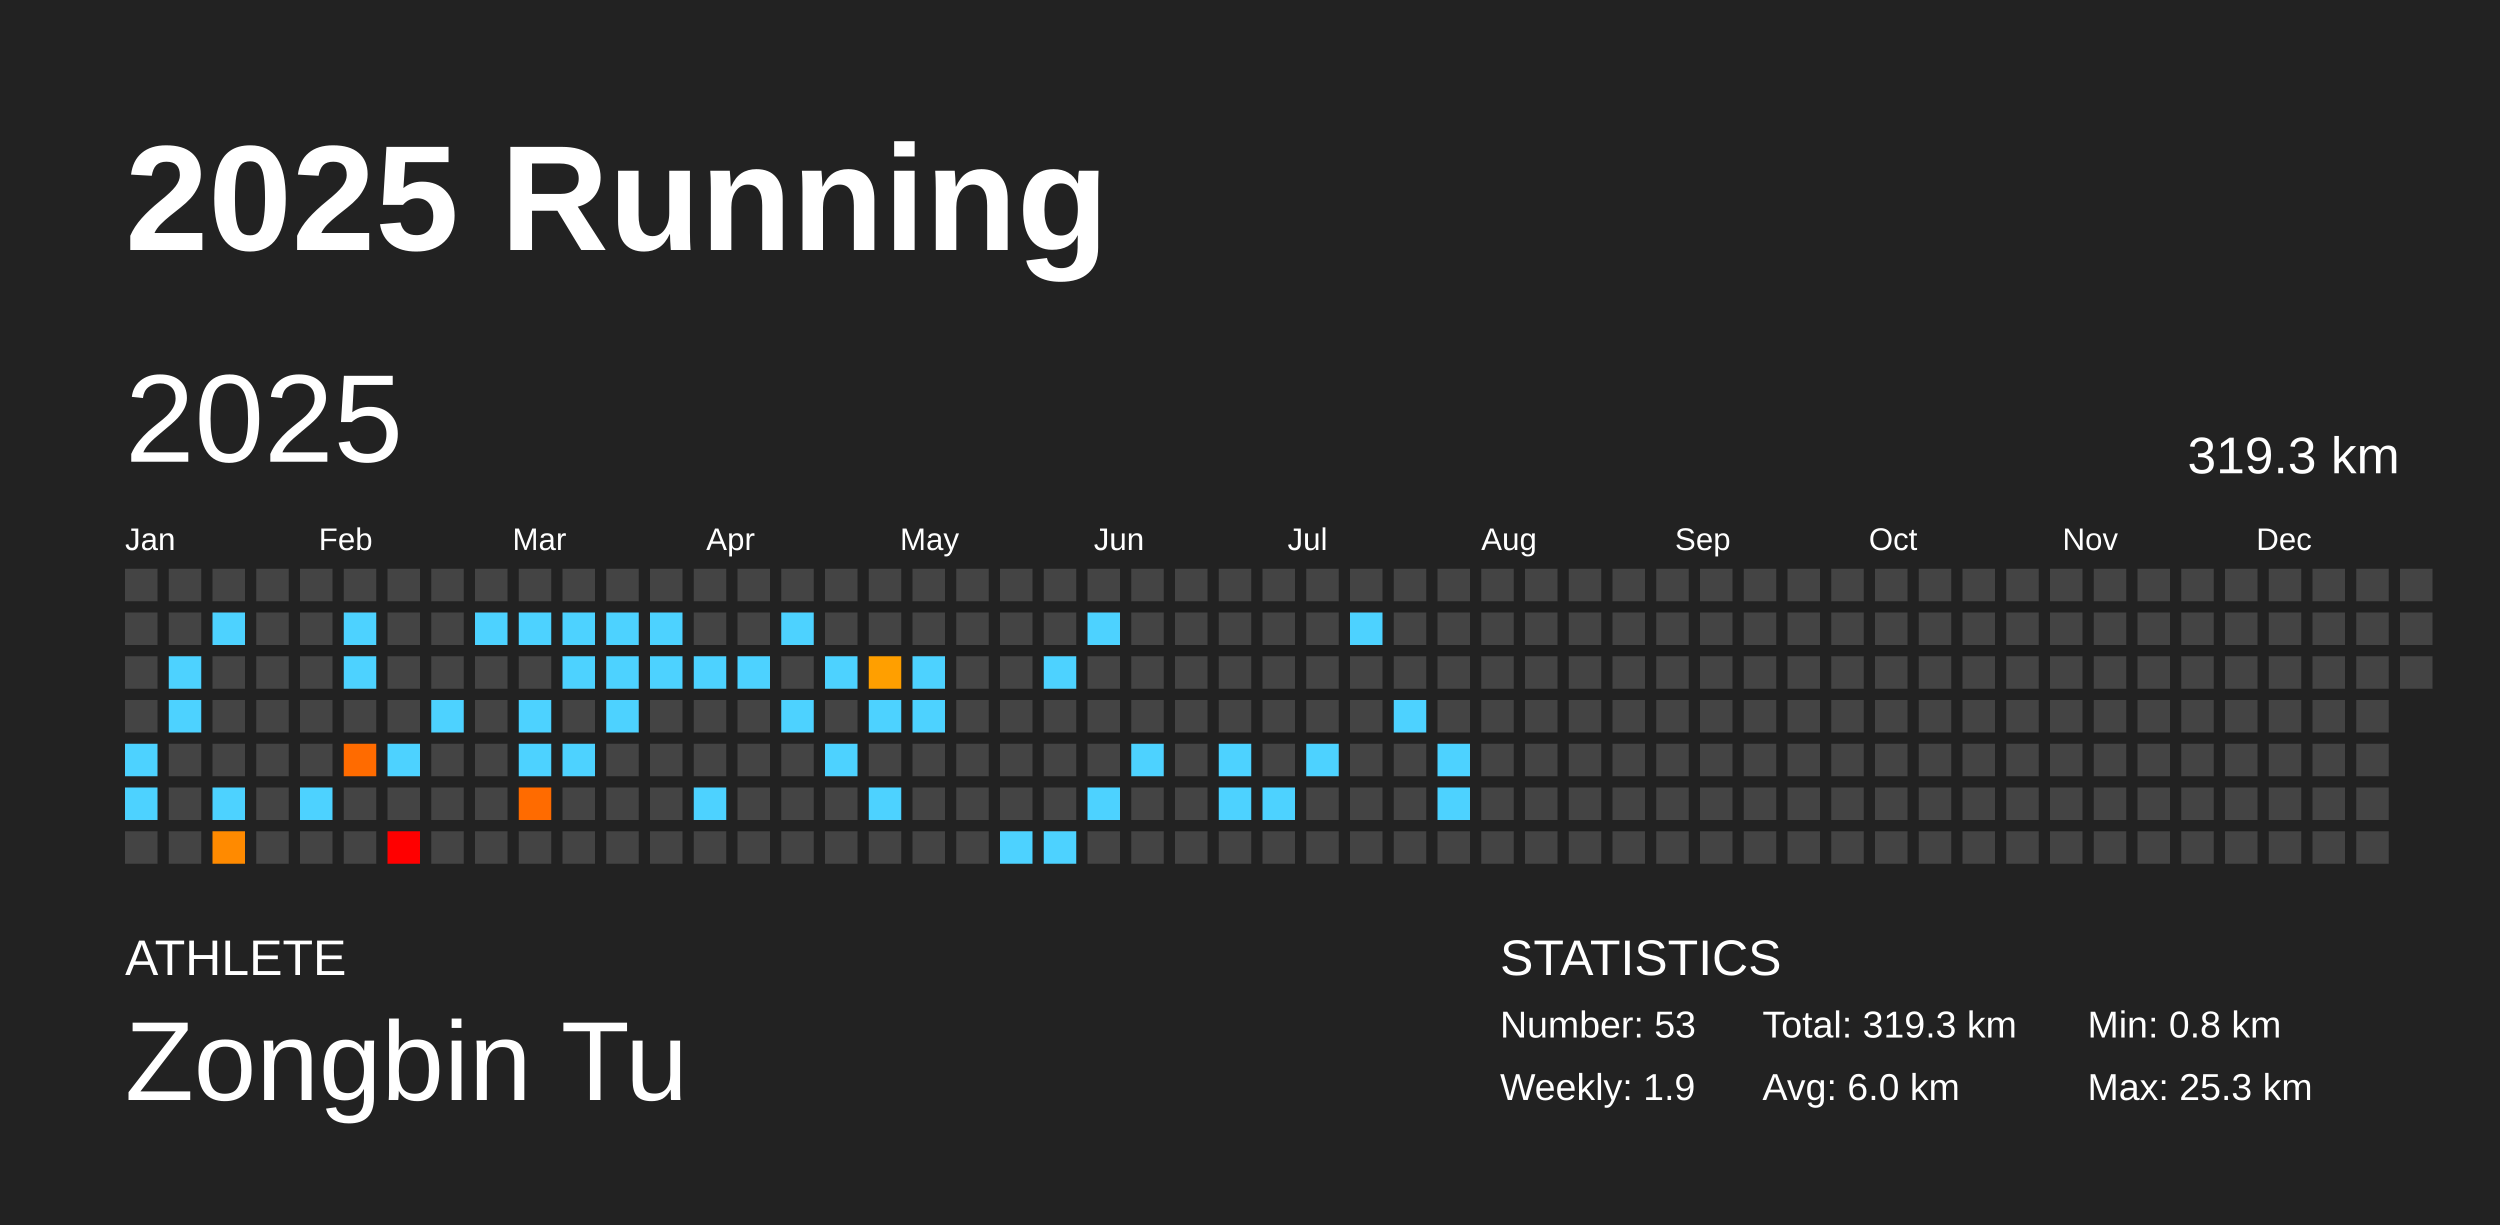
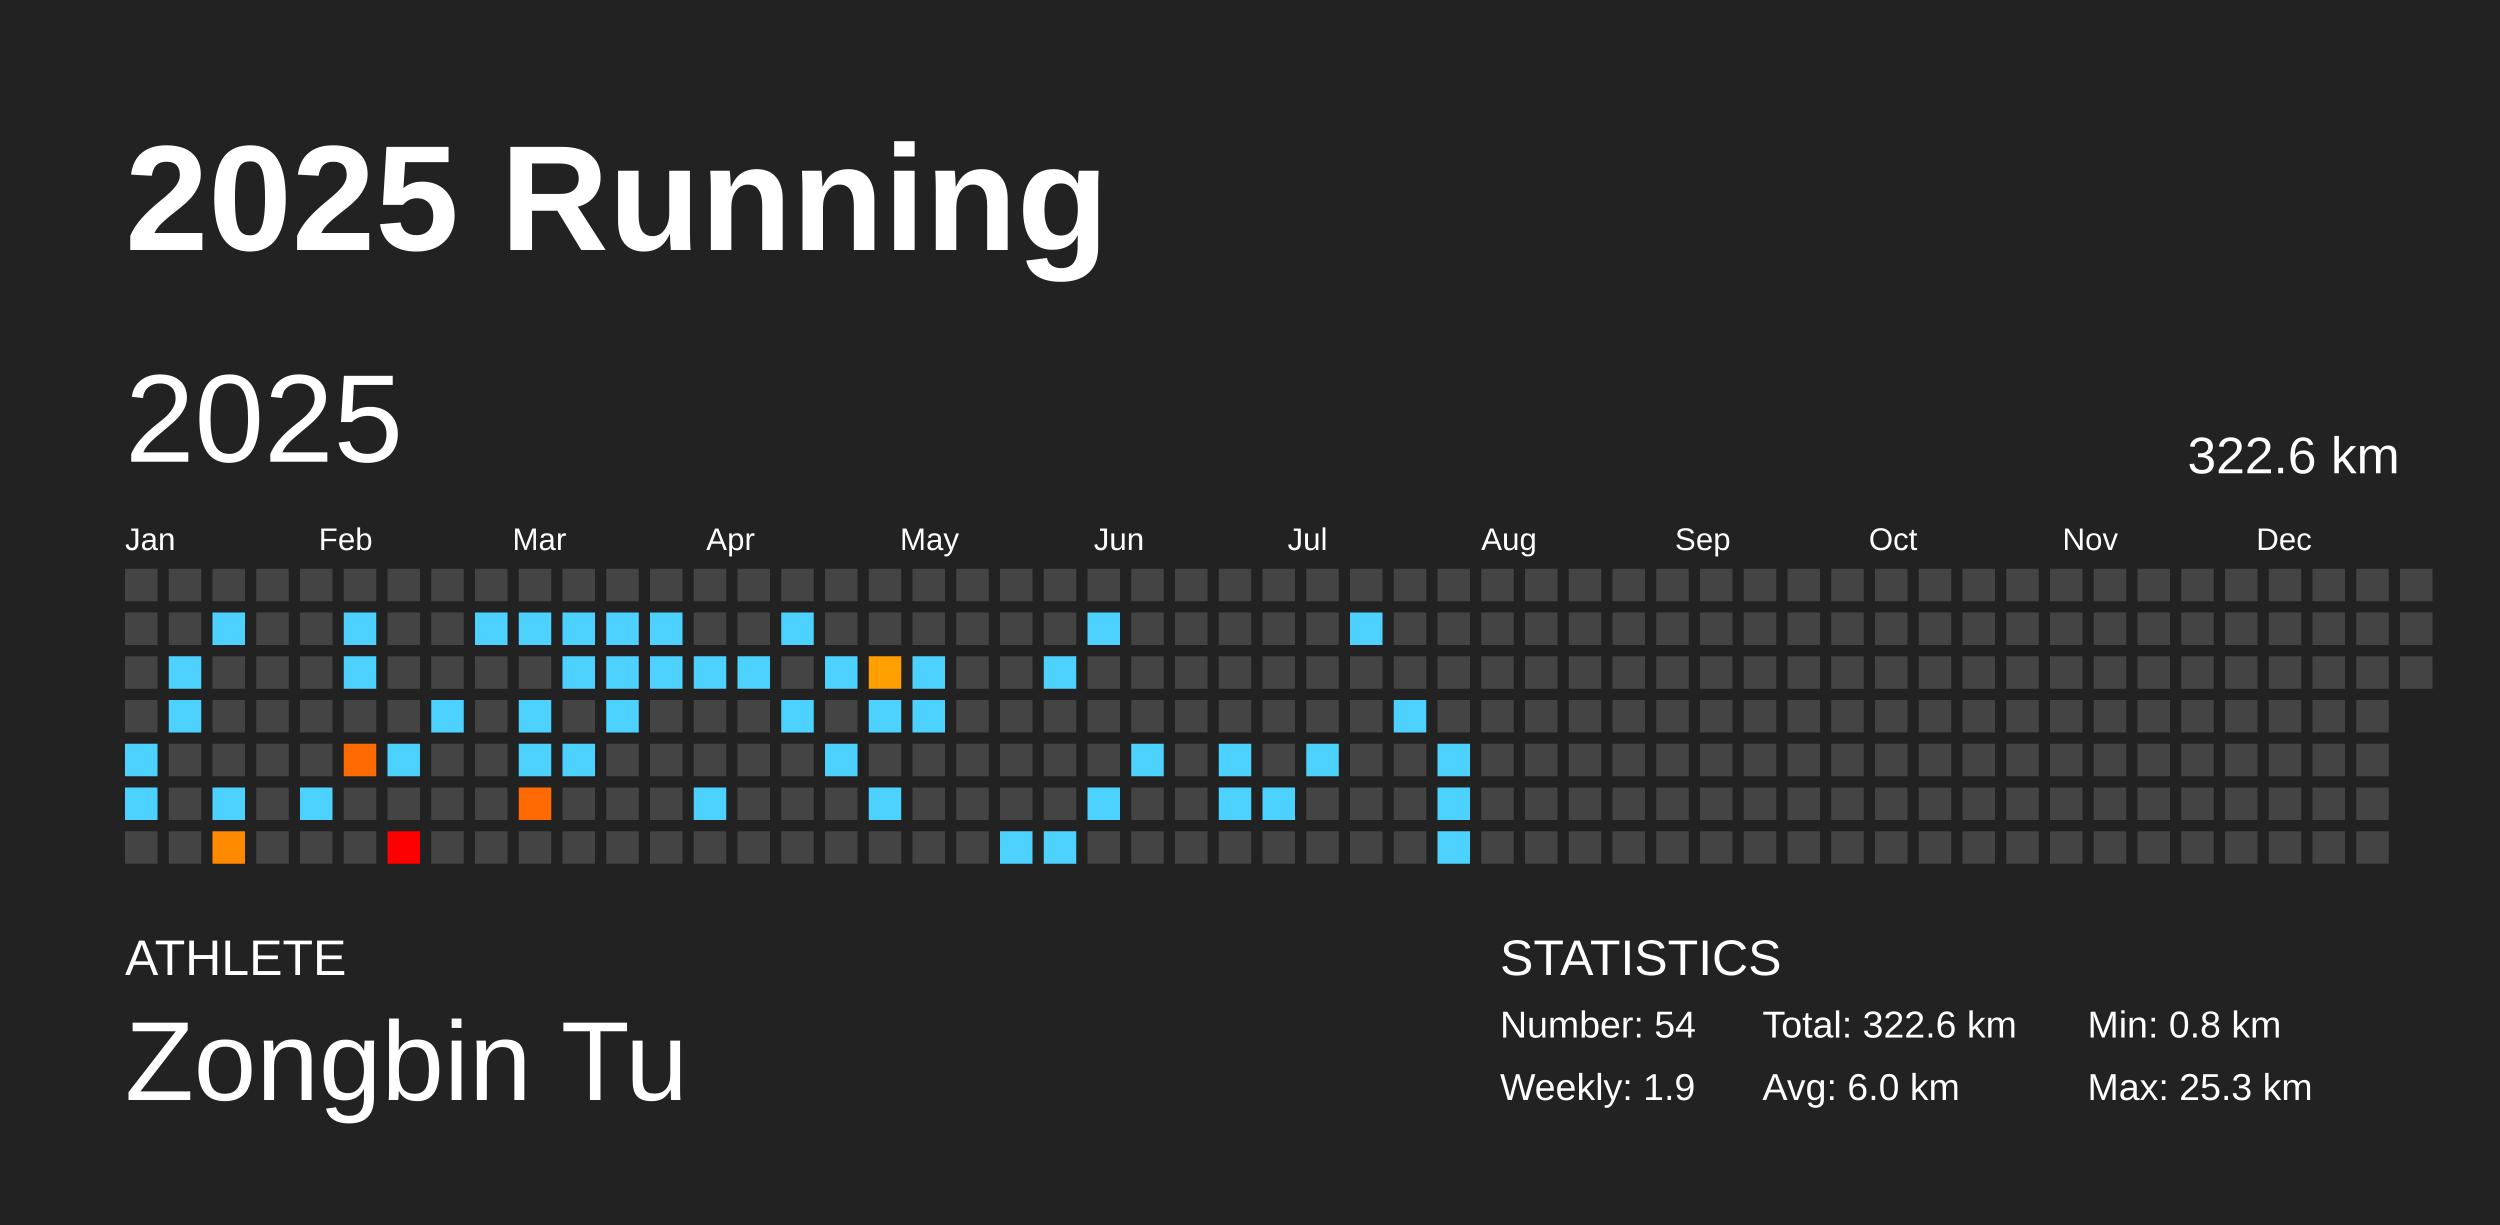
<svg xmlns="http://www.w3.org/2000/svg" baseProfile="full" height="98mm" version="1.1" viewBox="0,0,200,98" width="200mm">
  <defs />
  <rect fill="#222222" height="98" width="200" x="0" y="0" />
  <text fill="#FFFFFF" style="font-size:12px; font-family:Arial; font-weight:bold;" x="10" y="20">2025 Running</text>
  <text fill="#FFFFFF" style="font-size:4px; font-family:Arial" x="10" y="78">ATHLETE</text>
  <text fill="#FFFFFF" style="font-size:9px; font-family:Arial" x="10" y="88">Zongbin Tu</text>
  <text fill="#FFFFFF" style="font-size:4px; font-family:Arial" x="120" y="78">STATISTICS</text>
-   <text fill="#FFFFFF" style="font-size:3px; font-family:Arial" x="120" y="83">Number: 53</text>
+   <text fill="#FFFFFF" style="font-size:3px; font-family:Arial" x="120" y="83">Number: 54</text>
  <text fill="#FFFFFF" style="font-size:3px; font-family:Arial" x="120" y="88">Weekly: 1.9</text>
-   <text fill="#FFFFFF" style="font-size:3px; font-family:Arial" x="141" y="83">Total: 319.3 km</text>
+   <text fill="#FFFFFF" style="font-size:3px; font-family:Arial" x="141" y="83">Total: 322.6 km</text>
  <text fill="#FFFFFF" style="font-size:3px; font-family:Arial" x="141" y="88">Avg: 6.0 km</text>
  <text fill="#FFFFFF" style="font-size:3px; font-family:Arial" x="167" y="83">Min: 0.8 km</text>
  <text fill="#FFFFFF" style="font-size:3px; font-family:Arial" x="167" y="88">Max: 25.3 km</text>
  <text dominant-baseline="hanging" fill="#FFFFFF" style="font-size:10.0px; font-family:Arial;" x="10" y="30">2025</text>
-   <text dominant-baseline="hanging" fill="#FFFFFF" style="font-size:4.125px; font-family:Arial;" x="175" y="35">319.3 km</text>
+   <text dominant-baseline="hanging" fill="#FFFFFF" style="font-size:4.125px; font-family:Arial;" x="175" y="35">322.6 km</text>
  <text fill="#FFFFFF" style="font-size:2.5px; font-family:Arial" x="10.0" y="44">Jan</text>
  <text fill="#FFFFFF" style="font-size:2.5px; font-family:Arial" x="25.5" y="44">Feb</text>
  <text fill="#FFFFFF" style="font-size:2.5px; font-family:Arial" x="41.0" y="44">Mar</text>
  <text fill="#FFFFFF" style="font-size:2.5px; font-family:Arial" x="56.5" y="44">Apr</text>
  <text fill="#FFFFFF" style="font-size:2.5px; font-family:Arial" x="72.0" y="44">May</text>
  <text fill="#FFFFFF" style="font-size:2.5px; font-family:Arial" x="87.5" y="44">Jun</text>
  <text fill="#FFFFFF" style="font-size:2.5px; font-family:Arial" x="103.0" y="44">Jul</text>
  <text fill="#FFFFFF" style="font-size:2.5px; font-family:Arial" x="118.5" y="44">Aug</text>
  <text fill="#FFFFFF" style="font-size:2.5px; font-family:Arial" x="134.0" y="44">Sep</text>
  <text fill="#FFFFFF" style="font-size:2.5px; font-family:Arial" x="149.5" y="44">Oct</text>
  <text fill="#FFFFFF" style="font-size:2.5px; font-family:Arial" x="165.0" y="44">Nov</text>
  <text fill="#FFFFFF" style="font-size:2.5px; font-family:Arial" x="180.5" y="44">Dec</text>
  <rect fill="#444444" height="2.6" width="2.6" x="10.0" y="45.5" />
  <rect fill="#444444" height="2.6" width="2.6" x="10.0" y="49.0" />
  <rect fill="#444444" height="2.6" width="2.6" x="10.0" y="52.5" />
  <rect fill="#444444" height="2.6" width="2.6" x="10.0" y="56.0" />
  <rect fill="#4dd2ff" height="2.6" width="2.6" x="10.0" y="59.5" />
  <rect fill="#4dd2ff" height="2.6" width="2.6" x="10.0" y="63.0" />
  <rect fill="#444444" height="2.6" width="2.6" x="10.0" y="66.5" />
  <rect fill="#444444" height="2.6" width="2.6" x="13.5" y="45.5" />
  <rect fill="#444444" height="2.6" width="2.6" x="13.5" y="49.0" />
  <rect fill="#4dd2ff" height="2.6" width="2.6" x="13.5" y="52.5" />
  <rect fill="#4dd2ff" height="2.6" width="2.6" x="13.5" y="56.0" />
  <rect fill="#444444" height="2.6" width="2.6" x="13.5" y="59.5" />
  <rect fill="#444444" height="2.6" width="2.6" x="13.5" y="63.0" />
  <rect fill="#444444" height="2.6" width="2.6" x="13.5" y="66.5" />
  <rect fill="#444444" height="2.6" width="2.6" x="17.0" y="45.5" />
  <rect fill="#4dd2ff" height="2.6" width="2.6" x="17.0" y="49.0" />
  <rect fill="#444444" height="2.6" width="2.6" x="17.0" y="52.5" />
  <rect fill="#444444" height="2.6" width="2.6" x="17.0" y="56.0" />
  <rect fill="#444444" height="2.6" width="2.6" x="17.0" y="59.5" />
  <rect fill="#4dd2ff" height="2.6" width="2.6" x="17.0" y="63.0" />
  <rect fill="#ff8a00" height="2.6" width="2.6" x="17.0" y="66.5" />
  <rect fill="#444444" height="2.6" width="2.6" x="20.5" y="45.5" />
  <rect fill="#444444" height="2.6" width="2.6" x="20.5" y="49.0" />
  <rect fill="#444444" height="2.6" width="2.6" x="20.5" y="52.5" />
  <rect fill="#444444" height="2.6" width="2.6" x="20.5" y="56.0" />
  <rect fill="#444444" height="2.6" width="2.6" x="20.5" y="59.5" />
  <rect fill="#444444" height="2.6" width="2.6" x="20.5" y="63.0" />
  <rect fill="#444444" height="2.6" width="2.6" x="20.5" y="66.5" />
  <rect fill="#444444" height="2.6" width="2.6" x="24.0" y="45.5" />
  <rect fill="#444444" height="2.6" width="2.6" x="24.0" y="49.0" />
  <rect fill="#444444" height="2.6" width="2.6" x="24.0" y="52.5" />
  <rect fill="#444444" height="2.6" width="2.6" x="24.0" y="56.0" />
  <rect fill="#444444" height="2.6" width="2.6" x="24.0" y="59.5" />
  <rect fill="#4dd2ff" height="2.6" width="2.6" x="24.0" y="63.0" />
  <rect fill="#444444" height="2.6" width="2.6" x="24.0" y="66.5" />
  <rect fill="#444444" height="2.6" width="2.6" x="27.5" y="45.5" />
  <rect fill="#4dd2ff" height="2.6" width="2.6" x="27.5" y="49.0" />
  <rect fill="#4dd2ff" height="2.6" width="2.6" x="27.5" y="52.5" />
  <rect fill="#444444" height="2.6" width="2.6" x="27.5" y="56.0" />
  <rect fill="#ff6b00" height="2.6" width="2.6" x="27.5" y="59.5" />
  <rect fill="#444444" height="2.6" width="2.6" x="27.5" y="63.0" />
  <rect fill="#444444" height="2.6" width="2.6" x="27.5" y="66.5" />
  <rect fill="#444444" height="2.6" width="2.6" x="31.0" y="45.5" />
  <rect fill="#444444" height="2.6" width="2.6" x="31.0" y="49.0" />
  <rect fill="#444444" height="2.6" width="2.6" x="31.0" y="52.5" />
  <rect fill="#444444" height="2.6" width="2.6" x="31.0" y="56.0" />
  <rect fill="#4dd2ff" height="2.6" width="2.6" x="31.0" y="59.5" />
  <rect fill="#444444" height="2.6" width="2.6" x="31.0" y="63.0" />
  <rect fill="red" height="2.6" width="2.6" x="31.0" y="66.5" />
  <rect fill="#444444" height="2.6" width="2.6" x="34.5" y="45.5" />
  <rect fill="#444444" height="2.6" width="2.6" x="34.5" y="49.0" />
  <rect fill="#444444" height="2.6" width="2.6" x="34.5" y="52.5" />
  <rect fill="#4dd2ff" height="2.6" width="2.6" x="34.5" y="56.0" />
  <rect fill="#444444" height="2.6" width="2.6" x="34.5" y="59.5" />
  <rect fill="#444444" height="2.6" width="2.6" x="34.5" y="63.0" />
  <rect fill="#444444" height="2.6" width="2.6" x="34.5" y="66.5" />
  <rect fill="#444444" height="2.6" width="2.6" x="38.0" y="45.5" />
  <rect fill="#4dd2ff" height="2.6" width="2.6" x="38.0" y="49.0" />
  <rect fill="#444444" height="2.6" width="2.6" x="38.0" y="52.5" />
  <rect fill="#444444" height="2.6" width="2.6" x="38.0" y="56.0" />
  <rect fill="#444444" height="2.6" width="2.6" x="38.0" y="59.5" />
  <rect fill="#444444" height="2.6" width="2.6" x="38.0" y="63.0" />
  <rect fill="#444444" height="2.6" width="2.6" x="38.0" y="66.5" />
  <rect fill="#444444" height="2.6" width="2.6" x="41.5" y="45.5" />
  <rect fill="#4dd2ff" height="2.6" width="2.6" x="41.5" y="49.0" />
  <rect fill="#444444" height="2.6" width="2.6" x="41.5" y="52.5" />
  <rect fill="#4dd2ff" height="2.6" width="2.6" x="41.5" y="56.0" />
  <rect fill="#4dd2ff" height="2.6" width="2.6" x="41.5" y="59.5" />
  <rect fill="#ff6b00" height="2.6" width="2.6" x="41.5" y="63.0" />
  <rect fill="#444444" height="2.6" width="2.6" x="41.5" y="66.5" />
  <rect fill="#444444" height="2.6" width="2.6" x="45.0" y="45.5" />
  <rect fill="#4dd2ff" height="2.6" width="2.6" x="45.0" y="49.0" />
  <rect fill="#4dd2ff" height="2.6" width="2.6" x="45.0" y="52.5" />
  <rect fill="#444444" height="2.6" width="2.6" x="45.0" y="56.0" />
  <rect fill="#4dd2ff" height="2.6" width="2.6" x="45.0" y="59.5" />
  <rect fill="#444444" height="2.6" width="2.6" x="45.0" y="63.0" />
  <rect fill="#444444" height="2.6" width="2.6" x="45.0" y="66.5" />
  <rect fill="#444444" height="2.6" width="2.6" x="48.5" y="45.5" />
  <rect fill="#4dd2ff" height="2.6" width="2.6" x="48.5" y="49.0" />
  <rect fill="#4dd2ff" height="2.6" width="2.6" x="48.5" y="52.5" />
  <rect fill="#4dd2ff" height="2.6" width="2.6" x="48.5" y="56.0" />
  <rect fill="#444444" height="2.6" width="2.6" x="48.5" y="59.5" />
  <rect fill="#444444" height="2.6" width="2.6" x="48.5" y="63.0" />
  <rect fill="#444444" height="2.6" width="2.6" x="48.5" y="66.5" />
  <rect fill="#444444" height="2.6" width="2.6" x="52.0" y="45.5" />
  <rect fill="#4dd2ff" height="2.6" width="2.6" x="52.0" y="49.0" />
  <rect fill="#4dd2ff" height="2.6" width="2.6" x="52.0" y="52.5" />
  <rect fill="#444444" height="2.6" width="2.6" x="52.0" y="56.0" />
  <rect fill="#444444" height="2.6" width="2.6" x="52.0" y="59.5" />
  <rect fill="#444444" height="2.6" width="2.6" x="52.0" y="63.0" />
  <rect fill="#444444" height="2.6" width="2.6" x="52.0" y="66.5" />
  <rect fill="#444444" height="2.6" width="2.6" x="55.5" y="45.5" />
  <rect fill="#444444" height="2.6" width="2.6" x="55.5" y="49.0" />
  <rect fill="#4dd2ff" height="2.6" width="2.6" x="55.5" y="52.5" />
  <rect fill="#444444" height="2.6" width="2.6" x="55.5" y="56.0" />
  <rect fill="#444444" height="2.6" width="2.6" x="55.5" y="59.5" />
  <rect fill="#4dd2ff" height="2.6" width="2.6" x="55.5" y="63.0" />
  <rect fill="#444444" height="2.6" width="2.6" x="55.5" y="66.5" />
  <rect fill="#444444" height="2.6" width="2.6" x="59.0" y="45.5" />
  <rect fill="#444444" height="2.6" width="2.6" x="59.0" y="49.0" />
  <rect fill="#4dd2ff" height="2.6" width="2.6" x="59.0" y="52.5" />
  <rect fill="#444444" height="2.6" width="2.6" x="59.0" y="56.0" />
  <rect fill="#444444" height="2.6" width="2.6" x="59.0" y="59.5" />
  <rect fill="#444444" height="2.6" width="2.6" x="59.0" y="63.0" />
  <rect fill="#444444" height="2.6" width="2.6" x="59.0" y="66.5" />
  <rect fill="#444444" height="2.6" width="2.6" x="62.5" y="45.5" />
  <rect fill="#4dd2ff" height="2.6" width="2.6" x="62.5" y="49.0" />
  <rect fill="#444444" height="2.6" width="2.6" x="62.5" y="52.5" />
  <rect fill="#4dd2ff" height="2.6" width="2.6" x="62.5" y="56.0" />
  <rect fill="#444444" height="2.6" width="2.6" x="62.5" y="59.5" />
  <rect fill="#444444" height="2.6" width="2.6" x="62.5" y="63.0" />
  <rect fill="#444444" height="2.6" width="2.6" x="62.5" y="66.5" />
  <rect fill="#444444" height="2.6" width="2.6" x="66.0" y="45.5" />
  <rect fill="#444444" height="2.6" width="2.6" x="66.0" y="49.0" />
  <rect fill="#4dd2ff" height="2.6" width="2.6" x="66.0" y="52.5" />
  <rect fill="#444444" height="2.6" width="2.6" x="66.0" y="56.0" />
  <rect fill="#4dd2ff" height="2.6" width="2.6" x="66.0" y="59.5" />
  <rect fill="#444444" height="2.6" width="2.6" x="66.0" y="63.0" />
  <rect fill="#444444" height="2.6" width="2.6" x="66.0" y="66.5" />
  <rect fill="#444444" height="2.6" width="2.6" x="69.5" y="45.5" />
  <rect fill="#444444" height="2.6" width="2.6" x="69.5" y="49.0" />
  <rect fill="#ff9f00" height="2.6" width="2.6" x="69.5" y="52.5" />
  <rect fill="#4dd2ff" height="2.6" width="2.6" x="69.5" y="56.0" />
  <rect fill="#444444" height="2.6" width="2.6" x="69.5" y="59.5" />
  <rect fill="#4dd2ff" height="2.6" width="2.6" x="69.5" y="63.0" />
  <rect fill="#444444" height="2.6" width="2.6" x="69.5" y="66.5" />
  <rect fill="#444444" height="2.6" width="2.6" x="73.0" y="45.5" />
  <rect fill="#444444" height="2.6" width="2.6" x="73.0" y="49.0" />
  <rect fill="#4dd2ff" height="2.6" width="2.6" x="73.0" y="52.5" />
  <rect fill="#4dd2ff" height="2.6" width="2.6" x="73.0" y="56.0" />
  <rect fill="#444444" height="2.6" width="2.6" x="73.0" y="59.5" />
  <rect fill="#444444" height="2.6" width="2.6" x="73.0" y="63.0" />
  <rect fill="#444444" height="2.6" width="2.6" x="73.0" y="66.5" />
  <rect fill="#444444" height="2.6" width="2.6" x="76.5" y="45.5" />
  <rect fill="#444444" height="2.6" width="2.6" x="76.5" y="49.0" />
  <rect fill="#444444" height="2.6" width="2.6" x="76.5" y="52.5" />
  <rect fill="#444444" height="2.6" width="2.6" x="76.5" y="56.0" />
  <rect fill="#444444" height="2.6" width="2.6" x="76.5" y="59.5" />
  <rect fill="#444444" height="2.6" width="2.6" x="76.5" y="63.0" />
  <rect fill="#444444" height="2.6" width="2.6" x="76.5" y="66.5" />
  <rect fill="#444444" height="2.6" width="2.6" x="80.0" y="45.5" />
  <rect fill="#444444" height="2.6" width="2.6" x="80.0" y="49.0" />
  <rect fill="#444444" height="2.6" width="2.6" x="80.0" y="52.5" />
  <rect fill="#444444" height="2.6" width="2.6" x="80.0" y="56.0" />
  <rect fill="#444444" height="2.6" width="2.6" x="80.0" y="59.5" />
  <rect fill="#444444" height="2.6" width="2.6" x="80.0" y="63.0" />
  <rect fill="#4dd2ff" height="2.6" width="2.6" x="80.0" y="66.5" />
  <rect fill="#444444" height="2.6" width="2.6" x="83.5" y="45.5" />
  <rect fill="#444444" height="2.6" width="2.6" x="83.5" y="49.0" />
  <rect fill="#4dd2ff" height="2.6" width="2.6" x="83.5" y="52.5" />
  <rect fill="#444444" height="2.6" width="2.6" x="83.5" y="56.0" />
  <rect fill="#444444" height="2.6" width="2.6" x="83.5" y="59.5" />
  <rect fill="#444444" height="2.6" width="2.6" x="83.5" y="63.0" />
  <rect fill="#4dd2ff" height="2.6" width="2.6" x="83.5" y="66.5" />
  <rect fill="#444444" height="2.6" width="2.6" x="87.0" y="45.5" />
  <rect fill="#4dd2ff" height="2.6" width="2.6" x="87.0" y="49.0" />
  <rect fill="#444444" height="2.6" width="2.6" x="87.0" y="52.5" />
  <rect fill="#444444" height="2.6" width="2.6" x="87.0" y="56.0" />
  <rect fill="#444444" height="2.6" width="2.6" x="87.0" y="59.5" />
  <rect fill="#4dd2ff" height="2.6" width="2.6" x="87.0" y="63.0" />
  <rect fill="#444444" height="2.6" width="2.6" x="87.0" y="66.5" />
  <rect fill="#444444" height="2.6" width="2.6" x="90.5" y="45.5" />
  <rect fill="#444444" height="2.6" width="2.6" x="90.5" y="49.0" />
  <rect fill="#444444" height="2.6" width="2.6" x="90.5" y="52.5" />
  <rect fill="#444444" height="2.6" width="2.6" x="90.5" y="56.0" />
  <rect fill="#4dd2ff" height="2.6" width="2.6" x="90.5" y="59.5" />
  <rect fill="#444444" height="2.6" width="2.6" x="90.5" y="63.0" />
  <rect fill="#444444" height="2.6" width="2.6" x="90.5" y="66.5" />
  <rect fill="#444444" height="2.6" width="2.6" x="94.0" y="45.5" />
  <rect fill="#444444" height="2.6" width="2.6" x="94.0" y="49.0" />
  <rect fill="#444444" height="2.6" width="2.6" x="94.0" y="52.5" />
  <rect fill="#444444" height="2.6" width="2.6" x="94.0" y="56.0" />
  <rect fill="#444444" height="2.6" width="2.6" x="94.0" y="59.5" />
  <rect fill="#444444" height="2.6" width="2.6" x="94.0" y="63.0" />
  <rect fill="#444444" height="2.6" width="2.6" x="94.0" y="66.5" />
  <rect fill="#444444" height="2.6" width="2.6" x="97.5" y="45.5" />
  <rect fill="#444444" height="2.6" width="2.6" x="97.5" y="49.0" />
  <rect fill="#444444" height="2.6" width="2.6" x="97.5" y="52.5" />
  <rect fill="#444444" height="2.6" width="2.6" x="97.5" y="56.0" />
  <rect fill="#4dd2ff" height="2.6" width="2.6" x="97.5" y="59.5" />
  <rect fill="#4dd2ff" height="2.6" width="2.6" x="97.5" y="63.0" />
  <rect fill="#444444" height="2.6" width="2.6" x="97.5" y="66.5" />
  <rect fill="#444444" height="2.6" width="2.6" x="101.0" y="45.5" />
  <rect fill="#444444" height="2.6" width="2.6" x="101.0" y="49.0" />
  <rect fill="#444444" height="2.6" width="2.6" x="101.0" y="52.5" />
  <rect fill="#444444" height="2.6" width="2.6" x="101.0" y="56.0" />
  <rect fill="#444444" height="2.6" width="2.6" x="101.0" y="59.5" />
  <rect fill="#4dd2ff" height="2.6" width="2.6" x="101.0" y="63.0" />
  <rect fill="#444444" height="2.6" width="2.6" x="101.0" y="66.5" />
  <rect fill="#444444" height="2.6" width="2.6" x="104.5" y="45.5" />
  <rect fill="#444444" height="2.6" width="2.6" x="104.5" y="49.0" />
  <rect fill="#444444" height="2.6" width="2.6" x="104.5" y="52.5" />
  <rect fill="#444444" height="2.6" width="2.6" x="104.5" y="56.0" />
  <rect fill="#4dd2ff" height="2.6" width="2.6" x="104.5" y="59.5" />
  <rect fill="#444444" height="2.6" width="2.6" x="104.5" y="63.0" />
  <rect fill="#444444" height="2.6" width="2.6" x="104.5" y="66.5" />
  <rect fill="#444444" height="2.6" width="2.6" x="108.0" y="45.5" />
  <rect fill="#4dd2ff" height="2.6" width="2.6" x="108.0" y="49.0" />
  <rect fill="#444444" height="2.6" width="2.6" x="108.0" y="52.5" />
  <rect fill="#444444" height="2.6" width="2.6" x="108.0" y="56.0" />
  <rect fill="#444444" height="2.6" width="2.6" x="108.0" y="59.5" />
  <rect fill="#444444" height="2.6" width="2.6" x="108.0" y="63.0" />
  <rect fill="#444444" height="2.6" width="2.6" x="108.0" y="66.5" />
  <rect fill="#444444" height="2.6" width="2.6" x="111.5" y="45.5" />
  <rect fill="#444444" height="2.6" width="2.6" x="111.5" y="49.0" />
  <rect fill="#444444" height="2.6" width="2.6" x="111.5" y="52.5" />
  <rect fill="#4dd2ff" height="2.6" width="2.6" x="111.5" y="56.0" />
  <rect fill="#444444" height="2.6" width="2.6" x="111.5" y="59.5" />
  <rect fill="#444444" height="2.6" width="2.6" x="111.5" y="63.0" />
  <rect fill="#444444" height="2.6" width="2.6" x="111.5" y="66.5" />
  <rect fill="#444444" height="2.6" width="2.6" x="115.0" y="45.5" />
  <rect fill="#444444" height="2.6" width="2.6" x="115.0" y="49.0" />
  <rect fill="#444444" height="2.6" width="2.6" x="115.0" y="52.5" />
  <rect fill="#444444" height="2.6" width="2.6" x="115.0" y="56.0" />
  <rect fill="#4dd2ff" height="2.6" width="2.6" x="115.0" y="59.5" />
  <rect fill="#4dd2ff" height="2.6" width="2.6" x="115.0" y="63.0" />
-   <rect fill="#444444" height="2.6" width="2.6" x="115.0" y="66.5" />
+   <rect fill="#4dd2ff" height="2.6" width="2.6" x="115.0" y="66.5" />
  <rect fill="#444444" height="2.6" width="2.6" x="118.5" y="45.5" />
  <rect fill="#444444" height="2.6" width="2.6" x="118.5" y="49.0" />
  <rect fill="#444444" height="2.6" width="2.6" x="118.5" y="52.5" />
  <rect fill="#444444" height="2.6" width="2.6" x="118.5" y="56.0" />
  <rect fill="#444444" height="2.6" width="2.6" x="118.5" y="59.5" />
  <rect fill="#444444" height="2.6" width="2.6" x="118.5" y="63.0" />
  <rect fill="#444444" height="2.6" width="2.6" x="118.5" y="66.5" />
  <rect fill="#444444" height="2.6" width="2.6" x="122.0" y="45.5" />
  <rect fill="#444444" height="2.6" width="2.6" x="122.0" y="49.0" />
  <rect fill="#444444" height="2.6" width="2.6" x="122.0" y="52.5" />
  <rect fill="#444444" height="2.6" width="2.6" x="122.0" y="56.0" />
  <rect fill="#444444" height="2.6" width="2.6" x="122.0" y="59.5" />
  <rect fill="#444444" height="2.6" width="2.6" x="122.0" y="63.0" />
  <rect fill="#444444" height="2.6" width="2.6" x="122.0" y="66.5" />
  <rect fill="#444444" height="2.6" width="2.6" x="125.5" y="45.5" />
  <rect fill="#444444" height="2.6" width="2.6" x="125.5" y="49.0" />
  <rect fill="#444444" height="2.6" width="2.6" x="125.5" y="52.5" />
  <rect fill="#444444" height="2.6" width="2.6" x="125.5" y="56.0" />
  <rect fill="#444444" height="2.6" width="2.6" x="125.5" y="59.5" />
  <rect fill="#444444" height="2.6" width="2.6" x="125.5" y="63.0" />
  <rect fill="#444444" height="2.6" width="2.6" x="125.5" y="66.5" />
  <rect fill="#444444" height="2.6" width="2.6" x="129.0" y="45.5" />
  <rect fill="#444444" height="2.6" width="2.6" x="129.0" y="49.0" />
  <rect fill="#444444" height="2.6" width="2.6" x="129.0" y="52.5" />
  <rect fill="#444444" height="2.6" width="2.6" x="129.0" y="56.0" />
  <rect fill="#444444" height="2.6" width="2.6" x="129.0" y="59.5" />
  <rect fill="#444444" height="2.6" width="2.6" x="129.0" y="63.0" />
  <rect fill="#444444" height="2.6" width="2.6" x="129.0" y="66.5" />
  <rect fill="#444444" height="2.6" width="2.6" x="132.5" y="45.5" />
  <rect fill="#444444" height="2.6" width="2.6" x="132.5" y="49.0" />
  <rect fill="#444444" height="2.6" width="2.6" x="132.5" y="52.5" />
  <rect fill="#444444" height="2.6" width="2.6" x="132.5" y="56.0" />
  <rect fill="#444444" height="2.6" width="2.6" x="132.5" y="59.5" />
  <rect fill="#444444" height="2.6" width="2.6" x="132.5" y="63.0" />
  <rect fill="#444444" height="2.6" width="2.6" x="132.5" y="66.5" />
  <rect fill="#444444" height="2.6" width="2.6" x="136.0" y="45.5" />
  <rect fill="#444444" height="2.6" width="2.6" x="136.0" y="49.0" />
  <rect fill="#444444" height="2.6" width="2.6" x="136.0" y="52.5" />
  <rect fill="#444444" height="2.6" width="2.6" x="136.0" y="56.0" />
  <rect fill="#444444" height="2.6" width="2.6" x="136.0" y="59.5" />
  <rect fill="#444444" height="2.6" width="2.6" x="136.0" y="63.0" />
  <rect fill="#444444" height="2.6" width="2.6" x="136.0" y="66.5" />
  <rect fill="#444444" height="2.6" width="2.6" x="139.5" y="45.5" />
  <rect fill="#444444" height="2.6" width="2.6" x="139.5" y="49.0" />
  <rect fill="#444444" height="2.6" width="2.6" x="139.5" y="52.5" />
  <rect fill="#444444" height="2.6" width="2.6" x="139.5" y="56.0" />
  <rect fill="#444444" height="2.6" width="2.6" x="139.5" y="59.5" />
  <rect fill="#444444" height="2.6" width="2.6" x="139.5" y="63.0" />
  <rect fill="#444444" height="2.6" width="2.6" x="139.5" y="66.5" />
  <rect fill="#444444" height="2.6" width="2.6" x="143.0" y="45.5" />
  <rect fill="#444444" height="2.6" width="2.6" x="143.0" y="49.0" />
  <rect fill="#444444" height="2.6" width="2.6" x="143.0" y="52.5" />
  <rect fill="#444444" height="2.6" width="2.6" x="143.0" y="56.0" />
  <rect fill="#444444" height="2.6" width="2.6" x="143.0" y="59.5" />
  <rect fill="#444444" height="2.6" width="2.6" x="143.0" y="63.0" />
  <rect fill="#444444" height="2.6" width="2.6" x="143.0" y="66.5" />
  <rect fill="#444444" height="2.6" width="2.6" x="146.5" y="45.5" />
  <rect fill="#444444" height="2.6" width="2.6" x="146.5" y="49.0" />
  <rect fill="#444444" height="2.6" width="2.6" x="146.5" y="52.5" />
  <rect fill="#444444" height="2.6" width="2.6" x="146.5" y="56.0" />
  <rect fill="#444444" height="2.6" width="2.6" x="146.5" y="59.5" />
  <rect fill="#444444" height="2.6" width="2.6" x="146.5" y="63.0" />
  <rect fill="#444444" height="2.6" width="2.6" x="146.5" y="66.5" />
  <rect fill="#444444" height="2.6" width="2.6" x="150.0" y="45.5" />
  <rect fill="#444444" height="2.6" width="2.6" x="150.0" y="49.0" />
  <rect fill="#444444" height="2.6" width="2.6" x="150.0" y="52.5" />
  <rect fill="#444444" height="2.6" width="2.6" x="150.0" y="56.0" />
  <rect fill="#444444" height="2.6" width="2.6" x="150.0" y="59.5" />
  <rect fill="#444444" height="2.6" width="2.6" x="150.0" y="63.0" />
  <rect fill="#444444" height="2.6" width="2.6" x="150.0" y="66.5" />
  <rect fill="#444444" height="2.6" width="2.6" x="153.5" y="45.5" />
  <rect fill="#444444" height="2.6" width="2.6" x="153.5" y="49.0" />
  <rect fill="#444444" height="2.6" width="2.6" x="153.5" y="52.5" />
  <rect fill="#444444" height="2.6" width="2.6" x="153.5" y="56.0" />
  <rect fill="#444444" height="2.6" width="2.6" x="153.5" y="59.5" />
  <rect fill="#444444" height="2.6" width="2.6" x="153.5" y="63.0" />
  <rect fill="#444444" height="2.6" width="2.6" x="153.5" y="66.5" />
  <rect fill="#444444" height="2.6" width="2.6" x="157.0" y="45.5" />
  <rect fill="#444444" height="2.6" width="2.6" x="157.0" y="49.0" />
  <rect fill="#444444" height="2.6" width="2.6" x="157.0" y="52.5" />
  <rect fill="#444444" height="2.6" width="2.6" x="157.0" y="56.0" />
  <rect fill="#444444" height="2.6" width="2.6" x="157.0" y="59.5" />
  <rect fill="#444444" height="2.6" width="2.6" x="157.0" y="63.0" />
  <rect fill="#444444" height="2.6" width="2.6" x="157.0" y="66.5" />
  <rect fill="#444444" height="2.6" width="2.6" x="160.5" y="45.5" />
  <rect fill="#444444" height="2.6" width="2.6" x="160.5" y="49.0" />
  <rect fill="#444444" height="2.6" width="2.6" x="160.5" y="52.5" />
  <rect fill="#444444" height="2.6" width="2.6" x="160.5" y="56.0" />
  <rect fill="#444444" height="2.6" width="2.6" x="160.5" y="59.5" />
  <rect fill="#444444" height="2.6" width="2.6" x="160.5" y="63.0" />
  <rect fill="#444444" height="2.6" width="2.6" x="160.5" y="66.5" />
  <rect fill="#444444" height="2.6" width="2.6" x="164.0" y="45.5" />
  <rect fill="#444444" height="2.6" width="2.6" x="164.0" y="49.0" />
  <rect fill="#444444" height="2.6" width="2.6" x="164.0" y="52.5" />
  <rect fill="#444444" height="2.6" width="2.6" x="164.0" y="56.0" />
  <rect fill="#444444" height="2.6" width="2.6" x="164.0" y="59.5" />
  <rect fill="#444444" height="2.6" width="2.6" x="164.0" y="63.0" />
  <rect fill="#444444" height="2.6" width="2.6" x="164.0" y="66.5" />
  <rect fill="#444444" height="2.6" width="2.6" x="167.5" y="45.5" />
  <rect fill="#444444" height="2.6" width="2.6" x="167.5" y="49.0" />
  <rect fill="#444444" height="2.6" width="2.6" x="167.5" y="52.5" />
  <rect fill="#444444" height="2.6" width="2.6" x="167.5" y="56.0" />
  <rect fill="#444444" height="2.6" width="2.6" x="167.5" y="59.5" />
  <rect fill="#444444" height="2.6" width="2.6" x="167.5" y="63.0" />
  <rect fill="#444444" height="2.6" width="2.6" x="167.5" y="66.5" />
  <rect fill="#444444" height="2.6" width="2.6" x="171.0" y="45.5" />
  <rect fill="#444444" height="2.6" width="2.6" x="171.0" y="49.0" />
  <rect fill="#444444" height="2.6" width="2.6" x="171.0" y="52.5" />
  <rect fill="#444444" height="2.6" width="2.6" x="171.0" y="56.0" />
  <rect fill="#444444" height="2.6" width="2.6" x="171.0" y="59.5" />
  <rect fill="#444444" height="2.6" width="2.6" x="171.0" y="63.0" />
  <rect fill="#444444" height="2.6" width="2.6" x="171.0" y="66.5" />
  <rect fill="#444444" height="2.6" width="2.6" x="174.5" y="45.5" />
  <rect fill="#444444" height="2.6" width="2.6" x="174.5" y="49.0" />
  <rect fill="#444444" height="2.6" width="2.6" x="174.5" y="52.5" />
  <rect fill="#444444" height="2.6" width="2.6" x="174.5" y="56.0" />
  <rect fill="#444444" height="2.6" width="2.6" x="174.5" y="59.5" />
  <rect fill="#444444" height="2.6" width="2.6" x="174.5" y="63.0" />
  <rect fill="#444444" height="2.6" width="2.6" x="174.5" y="66.5" />
  <rect fill="#444444" height="2.6" width="2.6" x="178.0" y="45.5" />
  <rect fill="#444444" height="2.6" width="2.6" x="178.0" y="49.0" />
  <rect fill="#444444" height="2.6" width="2.6" x="178.0" y="52.5" />
  <rect fill="#444444" height="2.6" width="2.6" x="178.0" y="56.0" />
  <rect fill="#444444" height="2.6" width="2.6" x="178.0" y="59.5" />
  <rect fill="#444444" height="2.6" width="2.6" x="178.0" y="63.0" />
  <rect fill="#444444" height="2.6" width="2.6" x="178.0" y="66.5" />
  <rect fill="#444444" height="2.6" width="2.6" x="181.5" y="45.5" />
  <rect fill="#444444" height="2.6" width="2.6" x="181.5" y="49.0" />
  <rect fill="#444444" height="2.6" width="2.6" x="181.5" y="52.5" />
  <rect fill="#444444" height="2.6" width="2.6" x="181.5" y="56.0" />
  <rect fill="#444444" height="2.6" width="2.6" x="181.5" y="59.5" />
  <rect fill="#444444" height="2.6" width="2.6" x="181.5" y="63.0" />
  <rect fill="#444444" height="2.6" width="2.6" x="181.5" y="66.5" />
  <rect fill="#444444" height="2.6" width="2.6" x="185.0" y="45.5" />
  <rect fill="#444444" height="2.6" width="2.6" x="185.0" y="49.0" />
  <rect fill="#444444" height="2.6" width="2.6" x="185.0" y="52.5" />
  <rect fill="#444444" height="2.6" width="2.6" x="185.0" y="56.0" />
  <rect fill="#444444" height="2.6" width="2.6" x="185.0" y="59.5" />
  <rect fill="#444444" height="2.6" width="2.6" x="185.0" y="63.0" />
  <rect fill="#444444" height="2.6" width="2.6" x="185.0" y="66.5" />
  <rect fill="#444444" height="2.6" width="2.6" x="188.5" y="45.5" />
  <rect fill="#444444" height="2.6" width="2.6" x="188.5" y="49.0" />
  <rect fill="#444444" height="2.6" width="2.6" x="188.5" y="52.5" />
  <rect fill="#444444" height="2.6" width="2.6" x="188.5" y="56.0" />
  <rect fill="#444444" height="2.6" width="2.6" x="188.5" y="59.5" />
  <rect fill="#444444" height="2.6" width="2.6" x="188.5" y="63.0" />
  <rect fill="#444444" height="2.6" width="2.6" x="188.5" y="66.5" />
  <rect fill="#444444" height="2.6" width="2.6" x="192.0" y="45.5" />
  <rect fill="#444444" height="2.6" width="2.6" x="192.0" y="49.0" />
  <rect fill="#444444" height="2.6" width="2.6" x="192.0" y="52.5" />
</svg>
